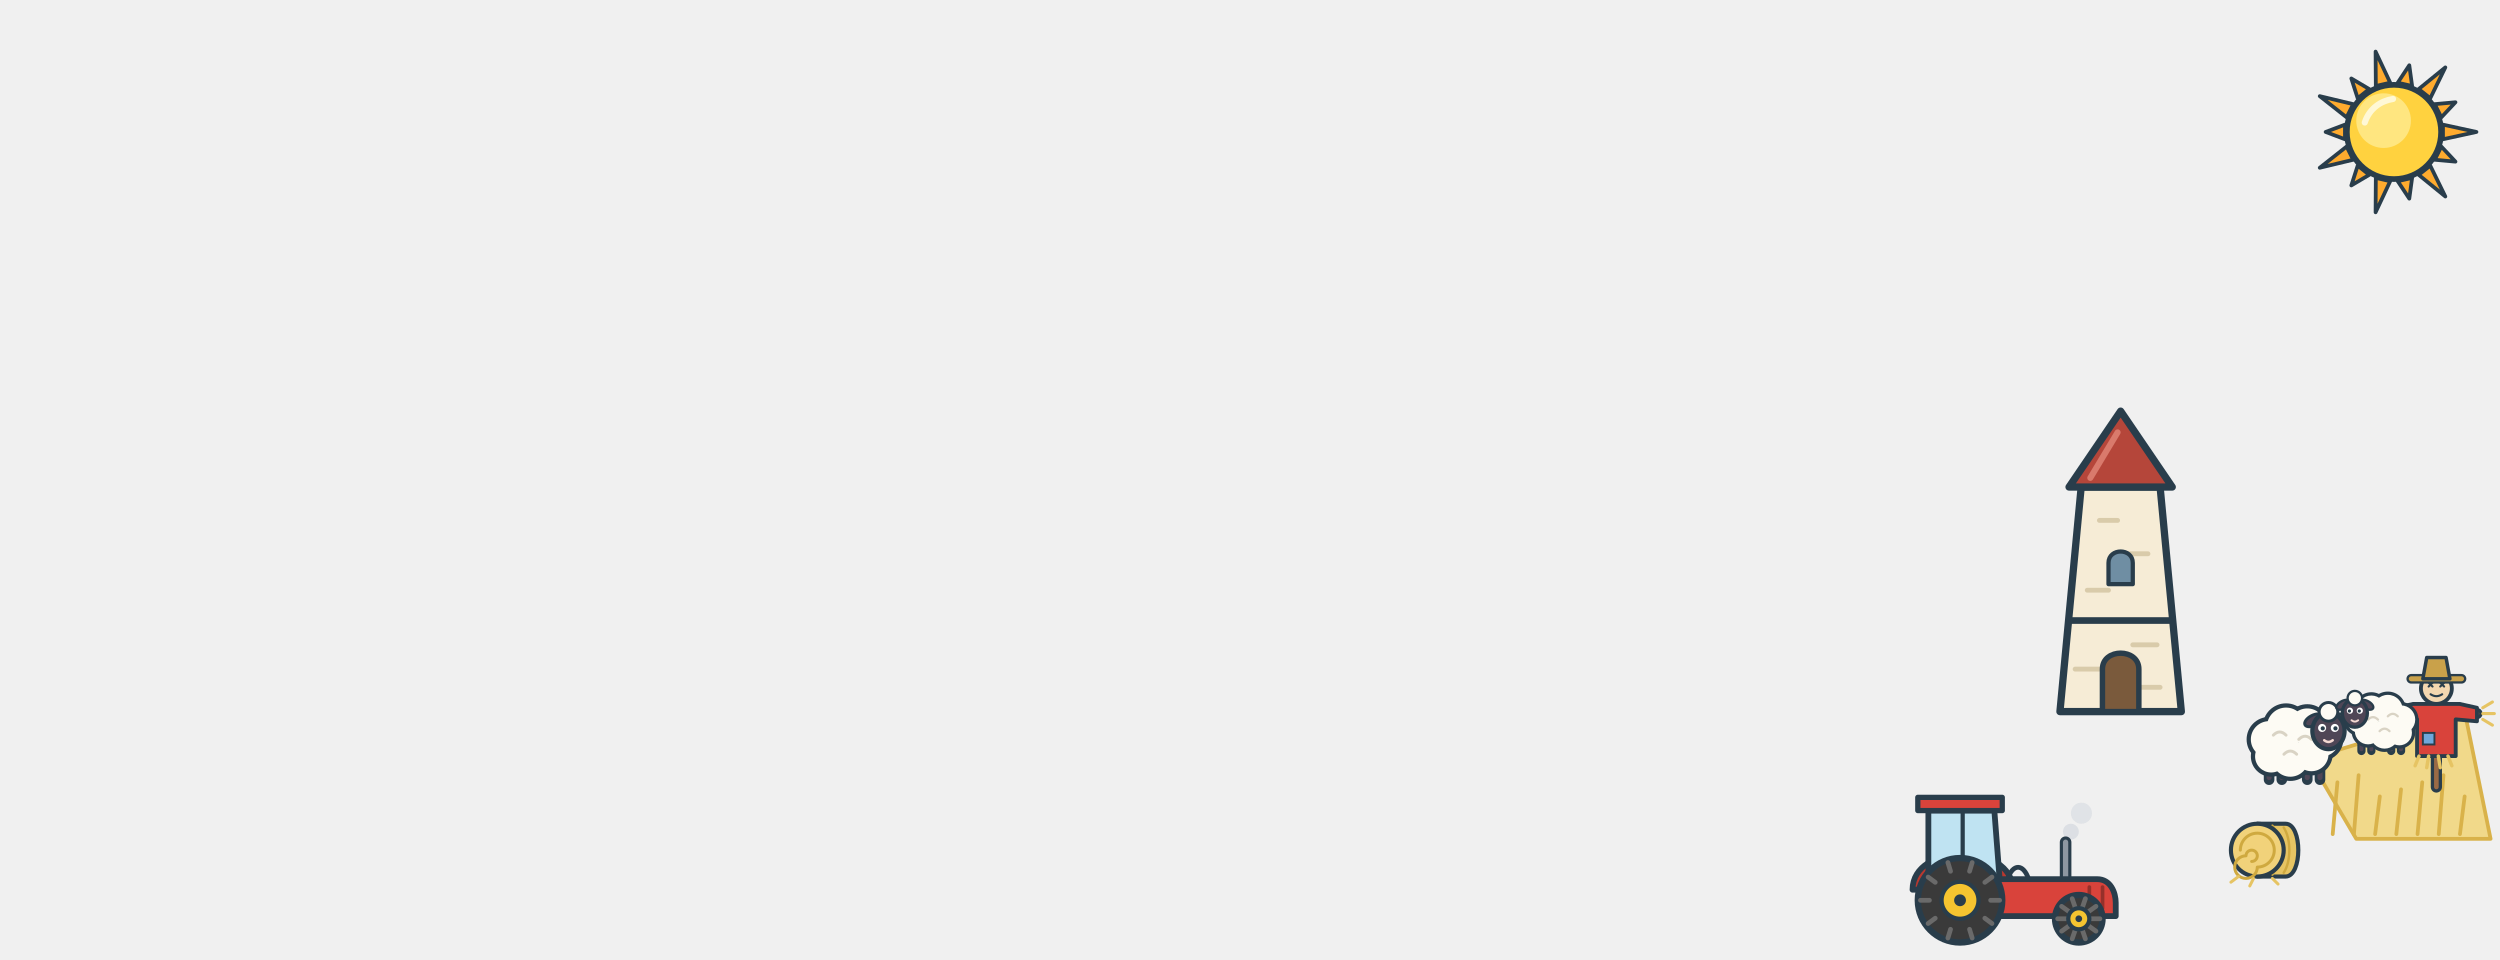
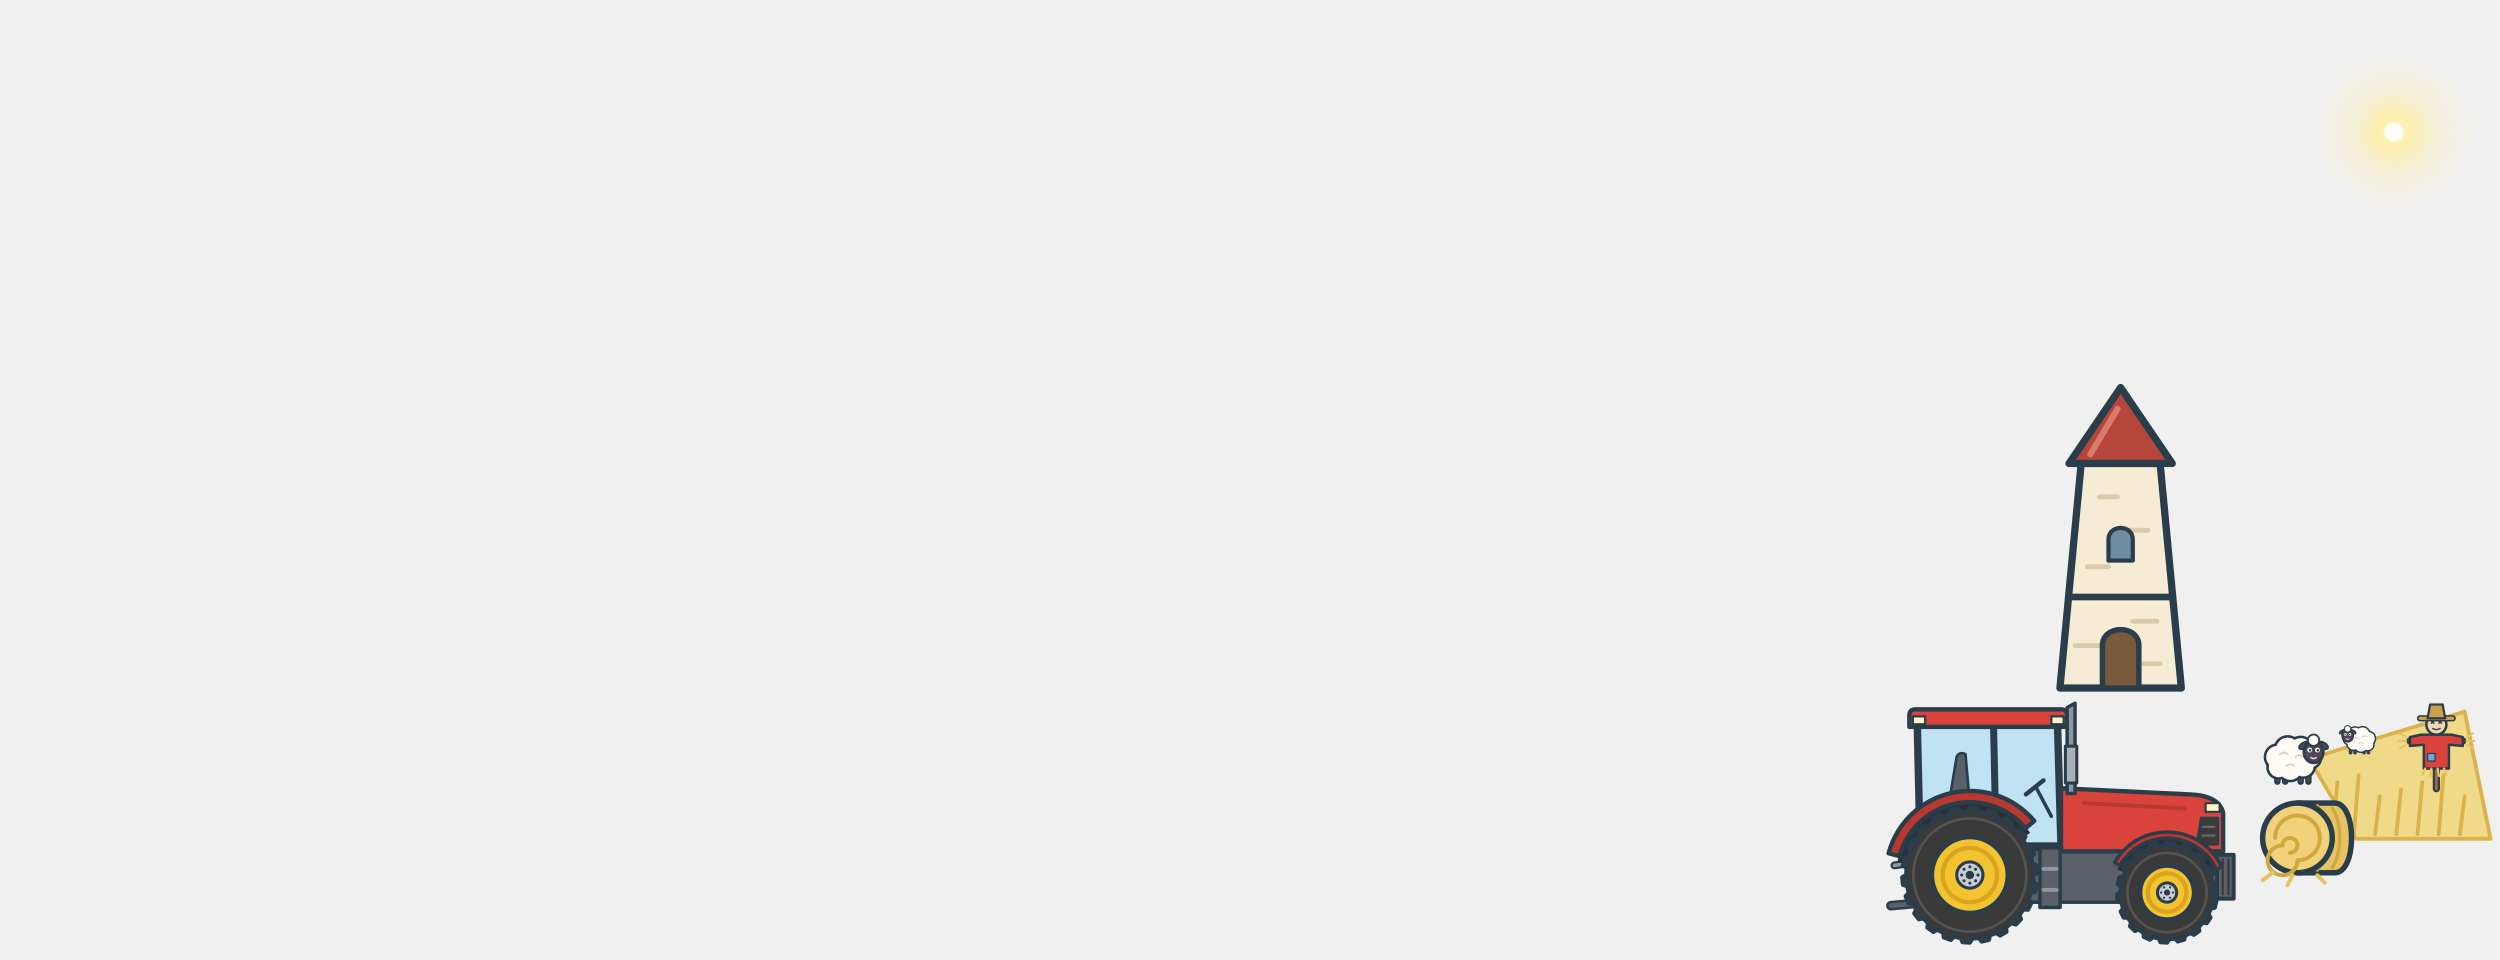
<svg xmlns="http://www.w3.org/2000/svg" viewBox="0 0 1061 407" width="1061" height="407">
-   <g transform="translate(1016.0 56.0)">
-     <path d="M20.8 -3.1 L35.0 0.0 L20.8 3.1 Z" fill="#ffab2e" stroke="#293d4b" stroke-width="1.6" stroke-linecap="round" stroke-linejoin="round" />
-     <path d="M20.1 6.2 L26.1 12.6 L17.3 11.8 Z" fill="#ffab2e" stroke="#293d4b" stroke-width="1.6" stroke-linecap="round" stroke-linejoin="round" />
-     <path d="M15.4 14.3 L21.8 27.4 L10.5 18.2 Z" fill="#ffab2e" stroke="#293d4b" stroke-width="1.6" stroke-linecap="round" stroke-linejoin="round" />
-     <path d="M7.7 19.5 L6.5 28.3 L1.6 20.9 Z" fill="#ffab2e" stroke="#293d4b" stroke-width="1.6" stroke-linecap="round" stroke-linejoin="round" />
-     <path d="M-1.6 20.9 L-7.8 34.1 L-7.7 19.5 Z" fill="#ffab2e" stroke="#293d4b" stroke-width="1.6" stroke-linecap="round" stroke-linejoin="round" />
-     <path d="M-10.5 18.2 L-18.1 22.7 L-15.4 14.3 Z" fill="#ffab2e" stroke="#293d4b" stroke-width="1.6" stroke-linecap="round" stroke-linejoin="round" />
-     <path d="M-17.3 11.8 L-31.5 15.2 L-20.1 6.2 Z" fill="#ffab2e" stroke="#293d4b" stroke-width="1.6" stroke-linecap="round" stroke-linejoin="round" />
-     <path d="M-20.8 3.1 L-29.0 0.0 L-20.8 -3.1 Z" fill="#ffab2e" stroke="#293d4b" stroke-width="1.6" stroke-linecap="round" stroke-linejoin="round" />
-     <path d="M-20.1 -6.2 L-31.5 -15.2 L-17.3 -11.8 Z" fill="#ffab2e" stroke="#293d4b" stroke-width="1.6" stroke-linecap="round" stroke-linejoin="round" />
-     <path d="M-15.4 -14.3 L-18.1 -22.7 L-10.5 -18.2 Z" fill="#ffab2e" stroke="#293d4b" stroke-width="1.6" stroke-linecap="round" stroke-linejoin="round" />
-     <path d="M-7.7 -19.5 L-7.8 -34.1 L-1.6 -20.9 Z" fill="#ffab2e" stroke="#293d4b" stroke-width="1.6" stroke-linecap="round" stroke-linejoin="round" />
-     <path d="M1.6 -20.9 L6.5 -28.3 L7.7 -19.5 Z" fill="#ffab2e" stroke="#293d4b" stroke-width="1.6" stroke-linecap="round" stroke-linejoin="round" />
-     <path d="M10.5 -18.2 L21.8 -27.4 L15.4 -14.3 Z" fill="#ffab2e" stroke="#293d4b" stroke-width="1.6" stroke-linecap="round" stroke-linejoin="round" />
-     <path d="M17.3 -11.8 L26.1 -12.6 L20.1 -6.2 Z" fill="#ffab2e" stroke="#293d4b" stroke-width="1.6" stroke-linecap="round" stroke-linejoin="round" />
-     <circle cx="0" cy="0" r="20" fill="#ffd23f" stroke="#293d4b" stroke-width="2.4" />
-     <circle cx="-4.4" cy="-4.8" r="11.6" fill="#ffe680" />
-     <path d="M-12.4 -4.0 C-10.4 -10.0 -5.6 -13.2 -0.4 -14.0" fill="none" stroke="#fff8d6" stroke-width="2.6" stroke-linecap="round" stroke-linejoin="round" />
-   </g>
+   <defs>
+     <radialGradient id="eclat" cx="1016" cy="56" r="34" gradientUnits="userSpaceOnUse">
+       <stop offset="0" stop-color="#fffbe8" stop-opacity="1" />
+       <stop offset=".2" stop-color="#ffeea0" stop-opacity=".85" />
+       <stop offset=".5" stop-color="#ffeea0" stop-opacity=".3" />
+       <stop offset="1" stop-color="#ffeea0" stop-opacity="0" />
+     </radialGradient>
+   </defs>
+   <circle cx="1016" cy="56" r="34" fill="url(#eclat)" />
+   <circle cx="1016" cy="56" r="4" fill="#fffdf4" />
  <path d="M980 322 L1046 302 L1057 356 L1000 356 Z" fill="#f1d98a" stroke="#d9b24a" stroke-width="1.6" stroke-linecap="round" stroke-linejoin="round" />
  <path d="M990 354 l2 -22" fill="none" stroke="#d9b24a" stroke-width="1.6" stroke-linecap="round" stroke-linejoin="round" />
  <path d="M999 354 l2 -25" fill="none" stroke="#d9b24a" stroke-width="1.6" stroke-linecap="round" stroke-linejoin="round" />
  <path d="M1008 354 l2 -16" fill="none" stroke="#d9b24a" stroke-width="1.6" stroke-linecap="round" stroke-linejoin="round" />
  <path d="M1017 354 l2 -19" fill="none" stroke="#d9b24a" stroke-width="1.6" stroke-linecap="round" stroke-linejoin="round" />
  <path d="M1026 354 l2 -22" fill="none" stroke="#d9b24a" stroke-width="1.6" stroke-linecap="round" stroke-linejoin="round" />
  <path d="M1035 354 l2 -25" fill="none" stroke="#d9b24a" stroke-width="1.6" stroke-linecap="round" stroke-linejoin="round" />
  <path d="M1044 354 l2 -16" fill="none" stroke="#d9b24a" stroke-width="1.6" stroke-linecap="round" stroke-linejoin="round" />
-   <g transform="translate(1034.0 334.0) scale(0.820)">
-     <path d="M0 0 V-50" fill="none" stroke="#293d4b" stroke-width="5.8" stroke-linecap="round" stroke-linejoin="round" />
-     <path d="M-21 -38 H21" fill="none" stroke="#293d4b" stroke-width="5.8" stroke-linecap="round" stroke-linejoin="round" />
-     <path d="M0 0 V-50" fill="none" stroke="#9a6a45" stroke-width="2.4" stroke-linecap="round" stroke-linejoin="round" />
-     <path d="M-21 -38 H21" fill="none" stroke="#9a6a45" stroke-width="2.4" stroke-linecap="round" stroke-linejoin="round" />
-     <path d="M-24 -41 l-5 -3 M-24 -38 l-6 0 M-24 -35 l-5 3 M24 -41 l5 -3 M24 -38 l6 0 M24 -35 l5 3" fill="none" stroke="#e6c463" stroke-width="1.6" stroke-linecap="round" stroke-linejoin="round" />
-     <path d="M-12 -43 H12 L21 -41 V-34 L10 -35 V-16 H-10 V-35 L-21 -34 V-41 Z" fill="#d9433b" stroke="#293d4b" stroke-width="2" stroke-linecap="round" stroke-linejoin="round" />
-     <rect x="-7" y="-28" width="6" height="6" fill="#6fa8dc" stroke="#293d4b" stroke-width="1" />
-     <path d="M-9 -16 l-2 5 M-4 -16 l-1 6 M1 -16 l1 6 M6 -16 l2 5" fill="none" stroke="#e6c463" stroke-width="1.8" stroke-linecap="round" stroke-linejoin="round" />
-     <circle cx="0" cy="-51" r="8" fill="#f3d7b0" stroke="#293d4b" stroke-width="2" />
-     <path d="M-4 -54 l2 2 M-2 -54 l-2 2 M2 -54 l2 2 M4 -54 l-2 2 M-3 -48 q3 2 6 0" fill="none" stroke="#293d4b" stroke-width="1.1" stroke-linecap="round" stroke-linejoin="round" />
-     <path d="M-13 -56 H13" fill="none" stroke="#293d4b" stroke-width="5" stroke-linecap="round" stroke-linejoin="round" />
-     <path d="M-13 -56 H13" fill="none" stroke="#c9a14a" stroke-width="2.6" stroke-linecap="round" stroke-linejoin="round" />
-     <path d="M-7 -56 L-5 -67 H5 L7 -56 Z" fill="#c9a14a" stroke="#293d4b" stroke-width="1.8" stroke-linecap="round" stroke-linejoin="round" />
+   <g transform="translate(1034.0 336.0) scale(0.65) translate(-1034 -336)">
+     <g transform="translate(1034.0 334.0) scale(0.820)">
+       <path d="M0 0 V-50" fill="none" stroke="#293d4b" stroke-width="5.8" stroke-linecap="round" stroke-linejoin="round" />
+       <path d="M-21 -38 H21" fill="none" stroke="#293d4b" stroke-width="5.8" stroke-linecap="round" stroke-linejoin="round" />
+       <path d="M0 0 V-50" fill="none" stroke="#9a6a45" stroke-width="2.4" stroke-linecap="round" stroke-linejoin="round" />
+       <path d="M-21 -38 H21" fill="none" stroke="#9a6a45" stroke-width="2.4" stroke-linecap="round" stroke-linejoin="round" />
+       <path d="M-24 -41 l-5 -3 M-24 -38 l-6 0 M-24 -35 l-5 3 M24 -41 l5 -3 M24 -38 l6 0 M24 -35 l5 3" fill="none" stroke="#e6c463" stroke-width="1.6" stroke-linecap="round" stroke-linejoin="round" />
+       <path d="M-12 -43 H12 L21 -41 V-34 L10 -35 V-16 H-10 V-35 L-21 -34 V-41 Z" fill="#d9433b" stroke="#293d4b" stroke-width="2" stroke-linecap="round" stroke-linejoin="round" />
+       <rect x="-7" y="-28" width="6" height="6" fill="#6fa8dc" stroke="#293d4b" stroke-width="1" />
+       <path d="M-9 -16 l-2 5 M-4 -16 l-1 6 M1 -16 l1 6 M6 -16 l2 5" fill="none" stroke="#e6c463" stroke-width="1.8" stroke-linecap="round" stroke-linejoin="round" />
+       <circle cx="0" cy="-51" r="8" fill="#f3d7b0" stroke="#293d4b" stroke-width="2" />
+       <path d="M-4 -54 l2 2 M-2 -54 l-2 2 M2 -54 l2 2 M4 -54 l-2 2 M-3 -48 q3 2 6 0" fill="none" stroke="#293d4b" stroke-width="1.1" stroke-linecap="round" stroke-linejoin="round" />
+       <path d="M-13 -56 H13" fill="none" stroke="#293d4b" stroke-width="5" stroke-linecap="round" stroke-linejoin="round" />
+       <path d="M-13 -56 H13" fill="none" stroke="#c9a14a" stroke-width="2.6" stroke-linecap="round" stroke-linejoin="round" />
+       <path d="M-7 -56 L-5 -67 H5 L7 -56 Z" fill="#c9a14a" stroke="#293d4b" stroke-width="1.8" stroke-linecap="round" stroke-linejoin="round" />
+     </g>
  </g>
-   <g transform="translate(900.0 302.0) scale(1.288)">
+   <g transform="translate(900.0 292) scale(1.288)">
    <path d="M-20 0 L-13 -74 L13 -74 L20 0 Z" fill="#f6ecd6" stroke="#293d4b" stroke-width="2.4" stroke-linecap="round" stroke-linejoin="round" />
    <path d="M-15 -14 h8 M4 -22 h8 M-11 -40 h7 M2 -52 h7 M-7 -63 h6 M5 -8 h8" fill="none" stroke="#d9cbaa" stroke-width="1.6" stroke-linecap="round" stroke-linejoin="round" />
    <path d="M-6 0 V-14 C-6 -21 6 -21 6 -14 V0 Z" fill="#7a5a3c" stroke="#293d4b" stroke-width="1.8" stroke-linecap="round" stroke-linejoin="round" />
    <path d="M-4 -42 V-49 C-4 -54 4 -54 4 -49 V-42 Z" fill="#6f8ea3" stroke="#293d4b" stroke-width="1.4" stroke-linecap="round" stroke-linejoin="round" />
    <path d="M-17 -30 H17" fill="none" stroke="#293d4b" stroke-width="2.2" stroke-linecap="round" stroke-linejoin="round" />
    <path d="M-17 -74 L0 -99 L17 -74 Z" fill="#b5463a" stroke="#293d4b" stroke-width="2.4" stroke-linecap="round" stroke-linejoin="round" />
    <path d="M-10 -77 L-1 -92" fill="none" stroke="#d97a6c" stroke-width="2" stroke-linecap="round" stroke-linejoin="round" />
  </g>
-   <g transform="translate(852.0 400.0) scale(1.120)">
-     <circle cx="24" cy="-42" r="3" fill="#d9dde2" opacity=".9" />
-     <circle cx="28" cy="-49" r="4" fill="#d9dde2" opacity=".7" />
-     <path d="M22 -22 V-38" fill="none" stroke="#293d4b" stroke-width="4.4" stroke-linecap="round" stroke-linejoin="round" />
-     <path d="M22 -22 V-38" fill="none" stroke="#8d97a1" stroke-width="2" stroke-linecap="round" stroke-linejoin="round" />
-     <path d="M-36 -20 C-36 -38 2 -38 2 -20 Z" fill="#b9382f" stroke="#293d4b" stroke-width="2.2" stroke-linecap="round" stroke-linejoin="round" />
-     <path d="M-6 -24 H34 C39 -24 41 -19 41 -15 V-10 H-6 Z" fill="#d9433b" stroke="#293d4b" stroke-width="2.2" stroke-linecap="round" stroke-linejoin="round" />
-     <path d="M36 -21 V-13 M31 -21 V-13" fill="none" stroke="#96302a" stroke-width="1.4" stroke-linecap="round" stroke-linejoin="round" />
-     <path d="M-30 -24 V-50 H-5 L-3 -24 Z" fill="#bfe3f2" stroke="#293d4b" stroke-width="2.2" stroke-linecap="round" stroke-linejoin="round" />
-     <path d="M-17 -50 V-24" fill="none" stroke="#293d4b" stroke-width="1.6" stroke-linecap="round" stroke-linejoin="round" />
-     <path d="M-34 -50 H-2 V-55 H-34 Z" fill="#d9433b" stroke="#293d4b" stroke-width="2" stroke-linecap="round" stroke-linejoin="round" />
-     <path d="M0 -24 C2 -30 6 -30 8 -24" fill="none" stroke="#293d4b" stroke-width="1.8" stroke-linecap="round" stroke-linejoin="round" />
-     <circle cx="-18" cy="-16" r="16" fill="#3a3a3a" stroke="#293d4b" stroke-width="2.4" />
-     <path d="M-6.4 -16.0 L-3.0 -16.0" fill="none" stroke="#6a6a6a" stroke-width="1.8" stroke-linecap="round" stroke-linejoin="round" />
-     <path d="M-8.6 -9.2 L-5.9 -7.2" fill="none" stroke="#6a6a6a" stroke-width="1.8" stroke-linecap="round" stroke-linejoin="round" />
-     <path d="M-14.4 -5.0 L-13.4 -1.7" fill="none" stroke="#6a6a6a" stroke-width="1.8" stroke-linecap="round" stroke-linejoin="round" />
-     <path d="M-21.6 -5.0 L-22.6 -1.7" fill="none" stroke="#6a6a6a" stroke-width="1.8" stroke-linecap="round" stroke-linejoin="round" />
-     <path d="M-27.4 -9.2 L-30.1 -7.2" fill="none" stroke="#6a6a6a" stroke-width="1.8" stroke-linecap="round" stroke-linejoin="round" />
-     <path d="M-29.6 -16.0 L-33.0 -16.0" fill="none" stroke="#6a6a6a" stroke-width="1.8" stroke-linecap="round" stroke-linejoin="round" />
-     <path d="M-27.4 -22.8 L-30.1 -24.8" fill="none" stroke="#6a6a6a" stroke-width="1.8" stroke-linecap="round" stroke-linejoin="round" />
-     <path d="M-21.6 -27.0 L-22.6 -30.3" fill="none" stroke="#6a6a6a" stroke-width="1.8" stroke-linecap="round" stroke-linejoin="round" />
-     <path d="M-14.4 -27.0 L-13.4 -30.3" fill="none" stroke="#6a6a6a" stroke-width="1.8" stroke-linecap="round" stroke-linejoin="round" />
-     <path d="M-8.6 -22.8 L-5.9 -24.8" fill="none" stroke="#6a6a6a" stroke-width="1.8" stroke-linecap="round" stroke-linejoin="round" />
-     <circle cx="-18" cy="-16" r="7" fill="#f4c430" stroke="#293d4b" stroke-width="1.6" />
-     <circle cx="-18" cy="-16" r="2.24" fill="#293d4b" />
-     <circle cx="27" cy="-9" r="9" fill="#3a3a3a" stroke="#293d4b" stroke-width="2.4" />
-     <path d="M31.6 -9.0 L35.0 -9.0" fill="none" stroke="#6a6a6a" stroke-width="1.8" stroke-linecap="round" stroke-linejoin="round" />
-     <path d="M30.7 -6.3 L33.5 -4.3" fill="none" stroke="#6a6a6a" stroke-width="1.8" stroke-linecap="round" stroke-linejoin="round" />
-     <path d="M28.4 -4.6 L29.5 -1.4" fill="none" stroke="#6a6a6a" stroke-width="1.8" stroke-linecap="round" stroke-linejoin="round" />
-     <path d="M25.6 -4.6 L24.5 -1.4" fill="none" stroke="#6a6a6a" stroke-width="1.8" stroke-linecap="round" stroke-linejoin="round" />
-     <path d="M23.3 -6.3 L20.5 -4.3" fill="none" stroke="#6a6a6a" stroke-width="1.8" stroke-linecap="round" stroke-linejoin="round" />
-     <path d="M22.4 -9.0 L19.0 -9.0" fill="none" stroke="#6a6a6a" stroke-width="1.8" stroke-linecap="round" stroke-linejoin="round" />
-     <path d="M23.3 -11.7 L20.5 -13.7" fill="none" stroke="#6a6a6a" stroke-width="1.8" stroke-linecap="round" stroke-linejoin="round" />
-     <path d="M25.6 -13.4 L24.5 -16.6" fill="none" stroke="#6a6a6a" stroke-width="1.8" stroke-linecap="round" stroke-linejoin="round" />
-     <path d="M28.4 -13.4 L29.5 -16.6" fill="none" stroke="#6a6a6a" stroke-width="1.8" stroke-linecap="round" stroke-linejoin="round" />
-     <path d="M30.7 -11.7 L33.5 -13.7" fill="none" stroke="#6a6a6a" stroke-width="1.8" stroke-linecap="round" stroke-linejoin="round" />
-     <circle cx="27" cy="-9" r="4" fill="#f4c430" stroke="#293d4b" stroke-width="1.6" />
-     <circle cx="27" cy="-9" r="1.28" fill="#293d4b" />
+   <g transform="translate(972.0 333.0) scale(0.61) translate(-972 -333)">
+     <g transform="translate(972.0 330.0) scale(0.900)">
+       <path d="M-10 -6 V1 M-4 -6 V1 M8 -6 V1 M14 -6 V1" fill="none" stroke="#293d4b" stroke-width="5" stroke-linecap="round" stroke-linejoin="round" />
+       <path d="M-10 -6 V0 M-4 -6 V0 M8 -6 V0 M14 -6 V0" fill="none" stroke="#4f4656" stroke-width="2.4" stroke-linecap="round" stroke-linejoin="round" />
+       <circle cx="-10" cy="-18" r="10.6" fill="#293d4b" />
+       <circle cx="-2" cy="-24" r="11.0" fill="#293d4b" />
+       <circle cx="8" cy="-24" r="10.6" fill="#293d4b" />
+       <circle cx="15" cy="-18" r="10.0" fill="#293d4b" />
+       <circle cx="10" cy="-11" r="10.0" fill="#293d4b" />
+       <circle cx="0" cy="-9" r="10.6" fill="#293d4b" />
+       <circle cx="-9" cy="-10" r="9.6" fill="#293d4b" />
+       <circle cx="-10" cy="-18" r="8.6" fill="#fdfbf4" />
+       <circle cx="-2" cy="-24" r="9.0" fill="#fdfbf4" />
+       <circle cx="8" cy="-24" r="8.6" fill="#fdfbf4" />
+       <circle cx="15" cy="-18" r="8.0" fill="#fdfbf4" />
+       <circle cx="10" cy="-11" r="8.0" fill="#fdfbf4" />
+       <circle cx="0" cy="-9" r="8.6" fill="#fdfbf4" />
+       <circle cx="-9" cy="-10" r="7.6" fill="#fdfbf4" />
+       <path d="M-8 -20 q3 -3 6 0 M4 -18 q3 -3 6 0 M-3 -11 q3 -3 6 0" fill="none" stroke="#d9d3c4" stroke-width="1.4" stroke-linecap="round" stroke-linejoin="round" />
+       <ellipse cx="11" cy="-27" rx="4.6" ry="2.4" fill="#4f4656" stroke="#293d4b" stroke-width="1.4" transform="rotate(-28 11 -27)" />
+       <ellipse cx="25" cy="-27" rx="4.6" ry="2.4" fill="#4f4656" stroke="#293d4b" stroke-width="1.4" transform="rotate(28 25 -27)" />
+       <ellipse cx="18" cy="-22" rx="7.6" ry="8.6" fill="#4f4656" stroke="#293d4b" stroke-width="2" />
+       <circle cx="18" cy="-31" r="4.4" fill="#fdfbf4" stroke="#293d4b" stroke-width="1.4" />
+       <circle cx="15" cy="-23.4" r="1.9" fill="#ffffff" />
+       <circle cx="21" cy="-23.4" r="1.9" fill="#ffffff" />
+       <circle cx="15.3" cy="-23.2" r="1" fill="#293d4b" />
+       <circle cx="21.3" cy="-23.2" r="1" fill="#293d4b" />
+       <path d="M16 -17.6 q2 1.6 4 0" fill="none" stroke="#f4d9d2" stroke-width="1.2" stroke-linecap="round" stroke-linejoin="round" />
+     </g>
  </g>
-   <g transform="translate(972.0 330.0) scale(0.900)">
-     <path d="M-10 -6 V1 M-4 -6 V1 M8 -6 V1 M14 -6 V1" fill="none" stroke="#293d4b" stroke-width="5" stroke-linecap="round" stroke-linejoin="round" />
-     <path d="M-10 -6 V0 M-4 -6 V0 M8 -6 V0 M14 -6 V0" fill="none" stroke="#4f4656" stroke-width="2.4" stroke-linecap="round" stroke-linejoin="round" />
-     <circle cx="-10" cy="-18" r="10.6" fill="#293d4b" />
-     <circle cx="-2" cy="-24" r="11.0" fill="#293d4b" />
-     <circle cx="8" cy="-24" r="10.6" fill="#293d4b" />
-     <circle cx="15" cy="-18" r="10.0" fill="#293d4b" />
-     <circle cx="10" cy="-11" r="10.0" fill="#293d4b" />
-     <circle cx="0" cy="-9" r="10.6" fill="#293d4b" />
-     <circle cx="-9" cy="-10" r="9.6" fill="#293d4b" />
-     <circle cx="-10" cy="-18" r="8.6" fill="#fdfbf4" />
-     <circle cx="-2" cy="-24" r="9.0" fill="#fdfbf4" />
-     <circle cx="8" cy="-24" r="8.6" fill="#fdfbf4" />
-     <circle cx="15" cy="-18" r="8.0" fill="#fdfbf4" />
-     <circle cx="10" cy="-11" r="8.0" fill="#fdfbf4" />
-     <circle cx="0" cy="-9" r="8.6" fill="#fdfbf4" />
-     <circle cx="-9" cy="-10" r="7.6" fill="#fdfbf4" />
-     <path d="M-8 -20 q3 -3 6 0 M4 -18 q3 -3 6 0 M-3 -11 q3 -3 6 0" fill="none" stroke="#d9d3c4" stroke-width="1.4" stroke-linecap="round" stroke-linejoin="round" />
-     <ellipse cx="11" cy="-27" rx="4.6" ry="2.4" fill="#4f4656" stroke="#293d4b" stroke-width="1.4" transform="rotate(-28 11 -27)" />
-     <ellipse cx="25" cy="-27" rx="4.6" ry="2.4" fill="#4f4656" stroke="#293d4b" stroke-width="1.4" transform="rotate(28 25 -27)" />
-     <ellipse cx="18" cy="-22" rx="7.6" ry="8.6" fill="#4f4656" stroke="#293d4b" stroke-width="2" />
-     <circle cx="18" cy="-31" r="4.4" fill="#fdfbf4" stroke="#293d4b" stroke-width="1.4" />
-     <circle cx="15" cy="-23.4" r="1.9" fill="#ffffff" />
-     <circle cx="21" cy="-23.4" r="1.9" fill="#ffffff" />
-     <circle cx="15.3" cy="-23.2" r="1" fill="#293d4b" />
-     <circle cx="21.3" cy="-23.2" r="1" fill="#293d4b" />
-     <path d="M16 -17.6 q2 1.6 4 0" fill="none" stroke="#f4d9d2" stroke-width="1.2" stroke-linecap="round" stroke-linejoin="round" />
+   <g transform="translate(1002 320) scale(0.45) translate(-1012 -320)">
+     <g transform="translate(1012.0 318.0) scale(-0.700 0.700)">
+       <path d="M-10 -6 V1 M-4 -6 V1 M8 -6 V1 M14 -6 V1" fill="none" stroke="#293d4b" stroke-width="5" stroke-linecap="round" stroke-linejoin="round" />
+       <path d="M-10 -6 V0 M-4 -6 V0 M8 -6 V0 M14 -6 V0" fill="none" stroke="#4f4656" stroke-width="2.4" stroke-linecap="round" stroke-linejoin="round" />
+       <circle cx="-10" cy="-18" r="10.6" fill="#293d4b" />
+       <circle cx="-2" cy="-24" r="11.0" fill="#293d4b" />
+       <circle cx="8" cy="-24" r="10.6" fill="#293d4b" />
+       <circle cx="15" cy="-18" r="10.0" fill="#293d4b" />
+       <circle cx="10" cy="-11" r="10.0" fill="#293d4b" />
+       <circle cx="0" cy="-9" r="10.6" fill="#293d4b" />
+       <circle cx="-9" cy="-10" r="9.6" fill="#293d4b" />
+       <circle cx="-10" cy="-18" r="8.6" fill="#fdfbf4" />
+       <circle cx="-2" cy="-24" r="9.0" fill="#fdfbf4" />
+       <circle cx="8" cy="-24" r="8.6" fill="#fdfbf4" />
+       <circle cx="15" cy="-18" r="8.0" fill="#fdfbf4" />
+       <circle cx="10" cy="-11" r="8.0" fill="#fdfbf4" />
+       <circle cx="0" cy="-9" r="8.6" fill="#fdfbf4" />
+       <circle cx="-9" cy="-10" r="7.6" fill="#fdfbf4" />
+       <path d="M-8 -20 q3 -3 6 0 M4 -18 q3 -3 6 0 M-3 -11 q3 -3 6 0" fill="none" stroke="#d9d3c4" stroke-width="1.4" stroke-linecap="round" stroke-linejoin="round" />
+       <ellipse cx="11" cy="-27" rx="4.6" ry="2.4" fill="#4f4656" stroke="#293d4b" stroke-width="1.4" transform="rotate(-28 11 -27)" />
+       <ellipse cx="25" cy="-27" rx="4.6" ry="2.4" fill="#4f4656" stroke="#293d4b" stroke-width="1.4" transform="rotate(28 25 -27)" />
+       <ellipse cx="18" cy="-22" rx="7.6" ry="8.6" fill="#4f4656" stroke="#293d4b" stroke-width="2" />
+       <circle cx="18" cy="-31" r="4.4" fill="#fdfbf4" stroke="#293d4b" stroke-width="1.4" />
+       <circle cx="15" cy="-23.4" r="1.9" fill="#ffffff" />
+       <circle cx="21" cy="-23.4" r="1.9" fill="#ffffff" />
+       <circle cx="15.3" cy="-23.2" r="1" fill="#293d4b" />
+       <circle cx="21.3" cy="-23.2" r="1" fill="#293d4b" />
+       <path d="M16 -17.6 q2 1.6 4 0" fill="none" stroke="#f4d9d2" stroke-width="1.2" stroke-linecap="round" stroke-linejoin="round" />
+     </g>
  </g>
-   <g transform="translate(1012.0 318.0) scale(-0.700 0.700)">
-     <path d="M-10 -6 V1 M-4 -6 V1 M8 -6 V1 M14 -6 V1" fill="none" stroke="#293d4b" stroke-width="5" stroke-linecap="round" stroke-linejoin="round" />
-     <path d="M-10 -6 V0 M-4 -6 V0 M8 -6 V0 M14 -6 V0" fill="none" stroke="#4f4656" stroke-width="2.4" stroke-linecap="round" stroke-linejoin="round" />
-     <circle cx="-10" cy="-18" r="10.6" fill="#293d4b" />
-     <circle cx="-2" cy="-24" r="11.0" fill="#293d4b" />
-     <circle cx="8" cy="-24" r="10.6" fill="#293d4b" />
-     <circle cx="15" cy="-18" r="10.0" fill="#293d4b" />
-     <circle cx="10" cy="-11" r="10.0" fill="#293d4b" />
-     <circle cx="0" cy="-9" r="10.6" fill="#293d4b" />
-     <circle cx="-9" cy="-10" r="9.6" fill="#293d4b" />
-     <circle cx="-10" cy="-18" r="8.6" fill="#fdfbf4" />
-     <circle cx="-2" cy="-24" r="9.0" fill="#fdfbf4" />
-     <circle cx="8" cy="-24" r="8.6" fill="#fdfbf4" />
-     <circle cx="15" cy="-18" r="8.0" fill="#fdfbf4" />
-     <circle cx="10" cy="-11" r="8.0" fill="#fdfbf4" />
-     <circle cx="0" cy="-9" r="8.6" fill="#fdfbf4" />
-     <circle cx="-9" cy="-10" r="7.6" fill="#fdfbf4" />
-     <path d="M-8 -20 q3 -3 6 0 M4 -18 q3 -3 6 0 M-3 -11 q3 -3 6 0" fill="none" stroke="#d9d3c4" stroke-width="1.4" stroke-linecap="round" stroke-linejoin="round" />
-     <ellipse cx="11" cy="-27" rx="4.6" ry="2.4" fill="#4f4656" stroke="#293d4b" stroke-width="1.4" transform="rotate(-28 11 -27)" />
-     <ellipse cx="25" cy="-27" rx="4.6" ry="2.4" fill="#4f4656" stroke="#293d4b" stroke-width="1.4" transform="rotate(28 25 -27)" />
-     <ellipse cx="18" cy="-22" rx="7.6" ry="8.6" fill="#4f4656" stroke="#293d4b" stroke-width="2" />
-     <circle cx="18" cy="-31" r="4.4" fill="#fdfbf4" stroke="#293d4b" stroke-width="1.4" />
-     <circle cx="15" cy="-23.4" r="1.9" fill="#ffffff" />
-     <circle cx="21" cy="-23.4" r="1.9" fill="#ffffff" />
-     <circle cx="15.3" cy="-23.2" r="1" fill="#293d4b" />
-     <circle cx="21.3" cy="-23.2" r="1" fill="#293d4b" />
-     <path d="M16 -17.6 q2 1.6 4 0" fill="none" stroke="#f4d9d2" stroke-width="1.2" stroke-linecap="round" stroke-linejoin="round" />
+   <g transform="translate(979 377) scale(1.32) translate(-961 -377)">
+     <g transform="translate(958.0 372.0) scale(0.800)">
+       <path d="M0 -28 H15 C24 -28 24 0 15 0 H0 Z" fill="#e6c463" stroke="#293d4b" stroke-width="2.2" stroke-linecap="round" stroke-linejoin="round" />
+       <path d="M8 -27 C13 -20 13 -8 8 -1 M14 -26 C18 -20 18 -8 14 -2" fill="none" stroke="#cfa93f" stroke-width="1.3" stroke-linecap="round" stroke-linejoin="round" />
+       <circle cx="0" cy="-14" r="14" fill="#f1d27a" stroke="#293d4b" stroke-width="2.2" />
+       <path d="M-9 -14 a9 9 0 1 1 9 9 a6 6 0 1 1 -6 -6 a3 3 0 1 1 3 3" fill="none" stroke="#cfa93f" stroke-width="1.6" stroke-linecap="round" stroke-linejoin="round" />
+       <path d="M-10 0 l-4 3 M-2 1 l-2 4 M8 1 l3 3" fill="none" stroke="#e6c463" stroke-width="1.6" stroke-linecap="round" stroke-linejoin="round" />
+     </g>
  </g>
-   <g transform="translate(958.0 372.0) scale(0.800)">
-     <path d="M0 -28 H15 C24 -28 24 0 15 0 H0 Z" fill="#e6c463" stroke="#293d4b" stroke-width="2.2" stroke-linecap="round" stroke-linejoin="round" />
-     <path d="M8 -27 C13 -20 13 -8 8 -1 M14 -26 C18 -20 18 -8 14 -2" fill="none" stroke="#cfa93f" stroke-width="1.3" stroke-linecap="round" stroke-linejoin="round" />
-     <circle cx="0" cy="-14" r="14" fill="#f1d27a" stroke="#293d4b" stroke-width="2.2" />
-     <path d="M-9 -14 a9 9 0 1 1 9 9 a6 6 0 1 1 -6 -6 a3 3 0 1 1 3 3" fill="none" stroke="#cfa93f" stroke-width="1.6" stroke-linecap="round" stroke-linejoin="round" />
-     <path d="M-10 0 l-4 3 M-2 1 l-2 4 M8 1 l3 3" fill="none" stroke="#e6c463" stroke-width="1.6" stroke-linecap="round" stroke-linejoin="round" />
+   <g transform="translate(836 400) scale(3.72)">
+     <path d="M-2.5 -4.8 L-9 -4.2" fill="none" stroke="#293d4b" stroke-width="1.1" stroke-linecap="round" />
+     <path d="M-2.5 -4.8 L-9 -4.2" fill="none" stroke="#5b6168" stroke-width="0.55" stroke-linecap="round" />
+     <path d="M-3 -9.6 L-8.6 -8.8" fill="none" stroke="#293d4b" stroke-width="0.9" stroke-linecap="round" />
+     <path d="M-3 -9.6 L-8.6 -8.8" fill="none" stroke="#8d97a1" stroke-width="0.4" stroke-linecap="round" />
+     <path d="M-1 -4.6 L26.6 -4.6 L28.4 -6.2 L28.4 -10.6 L-1 -10.6 Z" fill="#5b6168" stroke-width="0.4" stroke="#293d4b" stroke-linecap="round" stroke-linejoin="round" />
+     <path d="M28.2 -5 H30.1 V-10 H28.2 Z" fill="#5b6168" stroke-width="0.45" stroke="#293d4b" stroke-linecap="round" stroke-linejoin="round" />
+     <path d="M28.85 -5.5 L28.85 -9.5" fill="none" stroke="#3a3a3a" stroke-width="0.25" stroke-linecap="round" />
+     <path d="M29.5 -5.5 L29.5 -9.5" fill="none" stroke="#3a3a3a" stroke-width="0.25" stroke-linecap="round" />
+     <path d="M-5.7 -12 L-6 -25 L10 -25 L10.4 -11 L6 -11 Z" fill="#bfe3f2" stroke-width="0.85" stroke="#293d4b" stroke-linecap="round" stroke-linejoin="round" />
+     <path d="M-2.2 -17 L-1.5 -21.2 Q-1.2 -21.8 -.5 -21.5 L-.1 -17 Z" fill="#5b6168" stroke-width="0.3" stroke="#293d4b" stroke-linecap="round" stroke-linejoin="round" />
+     <path d="M6.4 -16.9 L8.4 -18.5" fill="none" stroke="#293d4b" stroke-width="0.5" stroke-linecap="round" />
+     <path d="M7.6 -17.6 L9.3 -14.4" fill="none" stroke="#293d4b" stroke-width="0.4" stroke-linecap="round" />
+     <path d="M3 -11 L2.7 -25" fill="none" stroke="#293d4b" stroke-width="0.8" stroke-linecap="round" />
+     <path d="M4.2 -15.6 L5.3 -15.6" fill="none" stroke="#293d4b" stroke-width="0.35" stroke-linecap="round" />
+     <path d="M-6.9 -24.6 H11.1 V-25.9 Q11.1 -26.6 10.4 -26.6 H-6.2 Q-6.9 -26.6 -6.9 -25.9 Z" fill="#d9433b" stroke-width="0.5" stroke="#293d4b" stroke-linecap="round" stroke-linejoin="round" />
+     <path d="M9.3 -24.9 H10.7 V-25.8 H9.3 Z" fill="#fff3c4" stroke-width="0.25" stroke="#293d4b" stroke-linecap="round" stroke-linejoin="round" />
+     <path d="M-6.5 -24.9 H-5.1 V-25.8 H-6.5 Z" fill="#fff3c4" stroke-width="0.25" stroke="#293d4b" stroke-linecap="round" stroke-linejoin="round" />
+     <path d="M10.4 -10.4 V-17.6 L25 -16.9 Q28.4 -16.8 28.9 -14.8 V-10.4 Z" fill="#d9433b" stroke-width="0.5" stroke="#293d4b" stroke-linecap="round" stroke-linejoin="round" />
+     <path d="M25.9 -11.2 H28.3 V-14.2 H26.4 Z" fill="#3a3a3a" stroke-width="0.3" stroke="#293d4b" stroke-linecap="round" stroke-linejoin="round" />
+     <path d="M26.5 -12.2 L27.9 -12.2" fill="none" stroke="#6a6a6a" stroke-width="0.25" stroke-linecap="round" />
+     <path d="M26.6 -13.2 L27.9 -13.2" fill="none" stroke="#6a6a6a" stroke-width="0.25" stroke-linecap="round" />
+     <path d="M26.9 -14.9 H28.5 V-15.9 H26.9 Z" fill="#fff3c4" stroke-width="0.25" stroke="#293d4b" stroke-linecap="round" stroke-linejoin="round" />
+     <path d="M13 -15.9 L24.5 -15.3" fill="none" stroke="#b9382f" stroke-width="0.45" stroke-linecap="round" />
+     <path d="M11.1 -17 L11.1 -26.8 L12 -27.3 L12 -17 Z" fill="#8d97a1" stroke-width="0.4" stroke="#293d4b" stroke-linecap="round" stroke-linejoin="round" />
+     <path d="M10.9 -18.2 H12.2 V-22.4 H10.9 Z" fill="#a9b0b7" stroke-width="0.35" stroke="#293d4b" stroke-linecap="round" stroke-linejoin="round" />
+     <path d="M8 -4 H10.3 V-10.8 H8 Z" fill="#5b6168" stroke-width="0.4" stroke="#293d4b" stroke-linecap="round" stroke-linejoin="round" />
+     <path d="M8.4 -6 L9.9 -6" fill="none" stroke="#8d97a1" stroke-width="0.45" stroke-linecap="round" />
+     <path d="M8.4 -8.4 L9.9 -8.4" fill="none" stroke="#8d97a1" stroke-width="0.45" stroke-linecap="round" />
+     <path d="M-8.27 -9.16 A8.4 8.4 0 0 1 6.88 -12.52 L6.06 -11.94 A7.4 7.4 0 0 0 -7.29 -8.98 Z" fill="#2c3036" />
+     <path d="M7.25 -7.7 L7.7 -7.96 L7.62 -8.8 L7.14 -8.98 L6.96 -9.74 L7.31 -10.12 L7 -10.9 L6.49 -10.94 L6.1 -11.62 L6.33 -12.08 L5.82 -12.74 L5.31 -12.63 L4.75 -13.18 L4.84 -13.69 L4.16 -14.18 L3.71 -13.93 L3.01 -14.29 L2.96 -14.81 L2.17 -15.09 L1.8 -14.72 L1.03 -14.88 L0.83 -15.35 L0 -15.4 L-0.25 -14.95 L-1.03 -14.88 L-1.36 -15.28 L-2.17 -15.09 L-2.28 -14.58 L-3.01 -14.29 L-3.44 -14.59 L-4.16 -14.18 L-4.13 -13.66 L-4.75 -13.18 L-5.24 -13.34 L-5.82 -12.74 L-5.64 -12.26 L-6.1 -11.62 L-6.62 -11.64 L-7 -10.9 L-6.69 -10.48 L-6.96 -9.74 L-7.46 -9.61 L-7.62 -8.8 L-7.21 -8.49 L-7.25 -7.7 L-7.7 -7.44 L-7.62 -6.6 L-7.14 -6.42 L-6.96 -5.66 L-7.31 -5.28 L-7 -4.5 L-6.49 -4.46 L-6.1 -3.78 L-6.33 -3.32 L-5.82 -2.66 L-5.31 -2.77 L-4.75 -2.22 L-4.84 -1.71 L-4.16 -1.22 L-3.71 -1.47 L-3.01 -1.11 L-2.96 -0.59 L-2.17 -0.31 L-1.8 -0.68 L-1.03 -0.52 L-0.83 -0.05 L-0 -0 L0.25 -0.45 L1.03 -0.52 L1.36 -0.12 L2.17 -0.31 L2.28 -0.82 L3.01 -1.11 L3.44 -0.81 L4.16 -1.22 L4.13 -1.74 L4.75 -2.22 L5.24 -2.06 L5.82 -2.66 L5.64 -3.14 L6.1 -3.78 L6.62 -3.76 L7 -4.5 L6.69 -4.92 L6.96 -5.66 L7.46 -5.79 L7.62 -6.6 L7.21 -6.91 Z" fill="#3a3a3a" stroke-width="0.5" stroke="#293d4b" stroke-linecap="round" stroke-linejoin="round" />
+     <circle cx="0" cy="-7.7" r="6.45" fill="none" stroke="#545454" stroke-width=".3" />
+     <circle cx="0" cy="-7.7" r="4.3" fill="#f4c430" stroke-width="0.45" stroke="#293d4b" stroke-linecap="round" stroke-linejoin="round" />
+     <circle cx="0" cy="-7.7" r="3.1" fill="none" stroke="#d9a520" stroke-width=".5" />
+     <circle cx="0" cy="-7.7" r="1.5" fill="#c9ced3" stroke-width="0.35" stroke="#293d4b" stroke-linecap="round" stroke-linejoin="round" />
+     <circle cx="0.93" cy="-7.7" r="0.18" fill="#293d4b" />
+     <circle cx="0.66" cy="-8.36" r="0.18" fill="#293d4b" />
+     <circle cx="0" cy="-8.63" r="0.18" fill="#293d4b" />
+     <circle cx="-0.66" cy="-8.36" r="0.18" fill="#293d4b" />
+     <circle cx="-0.93" cy="-7.7" r="0.18" fill="#293d4b" />
+     <circle cx="-0.66" cy="-7.04" r="0.18" fill="#293d4b" />
+     <circle cx="-0" cy="-6.77" r="0.18" fill="#293d4b" />
+     <circle cx="0.66" cy="-7.04" r="0.18" fill="#293d4b" />
+     <circle cx="0" cy="-7.7" r="0.48" fill="#293d4b" />
+     <path d="M-9.27 -10.18 A9.6 9.6 0 0 1 7.35 -13.87 L6.36 -13.04 A8.3 8.3 0 0 0 -8.02 -9.85 Z" fill="#b9382f" stroke-width="0.5" stroke="#293d4b" stroke-linecap="round" stroke-linejoin="round" />
+     <path d="M16.84 -8.34 A6.25 6.25 0 0 1 28.16 -8.34 L27.48 -8.02 A5.5 5.5 0 0 0 17.52 -8.02 Z" fill="#2c3036" />
+     <path d="M27.82 -5.7 L28.2 -5.94 L28.11 -6.69 L27.7 -6.84 L27.5 -7.52 L27.77 -7.87 L27.44 -8.55 L26.99 -8.55 L26.58 -9.12 L26.71 -9.54 L26.16 -10.07 L25.75 -9.91 L25.16 -10.31 L25.14 -10.75 L24.45 -11.06 L24.11 -10.77 L23.42 -10.94 L23.25 -11.35 L22.5 -11.4 L22.28 -11.02 L21.58 -10.94 L21.28 -11.27 L20.55 -11.06 L20.47 -10.62 L19.84 -10.31 L19.45 -10.51 L18.84 -10.07 L18.91 -9.63 L18.42 -9.12 L17.98 -9.18 L17.56 -8.55 L17.79 -8.16 L17.5 -7.52 L17.07 -7.42 L16.89 -6.69 L17.23 -6.4 L17.18 -5.7 L16.8 -5.46 L16.89 -4.71 L17.3 -4.56 L17.5 -3.88 L17.23 -3.53 L17.56 -2.85 L18.01 -2.85 L18.42 -2.28 L18.29 -1.86 L18.84 -1.33 L19.25 -1.49 L19.84 -1.09 L19.86 -0.65 L20.55 -0.34 L20.89 -0.63 L21.58 -0.46 L21.75 -0.05 L22.5 -0 L22.72 -0.38 L23.42 -0.46 L23.72 -0.13 L24.45 -0.34 L24.53 -0.78 L25.16 -1.09 L25.55 -0.89 L26.16 -1.33 L26.09 -1.77 L26.58 -2.28 L27.02 -2.22 L27.44 -2.85 L27.21 -3.24 L27.5 -3.88 L27.93 -3.98 L28.11 -4.71 L27.77 -5 Z" fill="#3a3a3a" stroke-width="0.5" stroke="#293d4b" stroke-linecap="round" stroke-linejoin="round" />
+     <circle cx="22.5" cy="-5.7" r="4.52" fill="none" stroke="#545454" stroke-width=".3" />
+     <circle cx="22.5" cy="-5.7" r="3.05" fill="#f4c430" stroke-width="0.45" stroke="#293d4b" stroke-linecap="round" stroke-linejoin="round" />
+     <circle cx="22.5" cy="-5.7" r="2.2" fill="none" stroke="#d9a520" stroke-width=".5" />
+     <circle cx="22.5" cy="-5.7" r="1.1" fill="#c9ced3" stroke-width="0.35" stroke="#293d4b" stroke-linecap="round" stroke-linejoin="round" />
+     <circle cx="23.18" cy="-5.7" r="0.13" fill="#293d4b" />
+     <circle cx="22.84" cy="-6.29" r="0.13" fill="#293d4b" />
+     <circle cx="22.16" cy="-6.29" r="0.13" fill="#293d4b" />
+     <circle cx="21.82" cy="-5.7" r="0.13" fill="#293d4b" />
+     <circle cx="22.16" cy="-5.11" r="0.13" fill="#293d4b" />
+     <circle cx="22.84" cy="-5.11" r="0.13" fill="#293d4b" />
+     <circle cx="22.5" cy="-5.7" r="0.35" fill="#293d4b" />
+     <path d="M16.52 -9.15 A6.9 6.9 0 0 1 28.75 -8.62 L28.12 -8.32 A6.2 6.2 0 0 0 17.13 -8.8 Z" fill="#b9382f" stroke-width="0.4" stroke="#293d4b" stroke-linecap="round" stroke-linejoin="round" />
  </g>
</svg>
